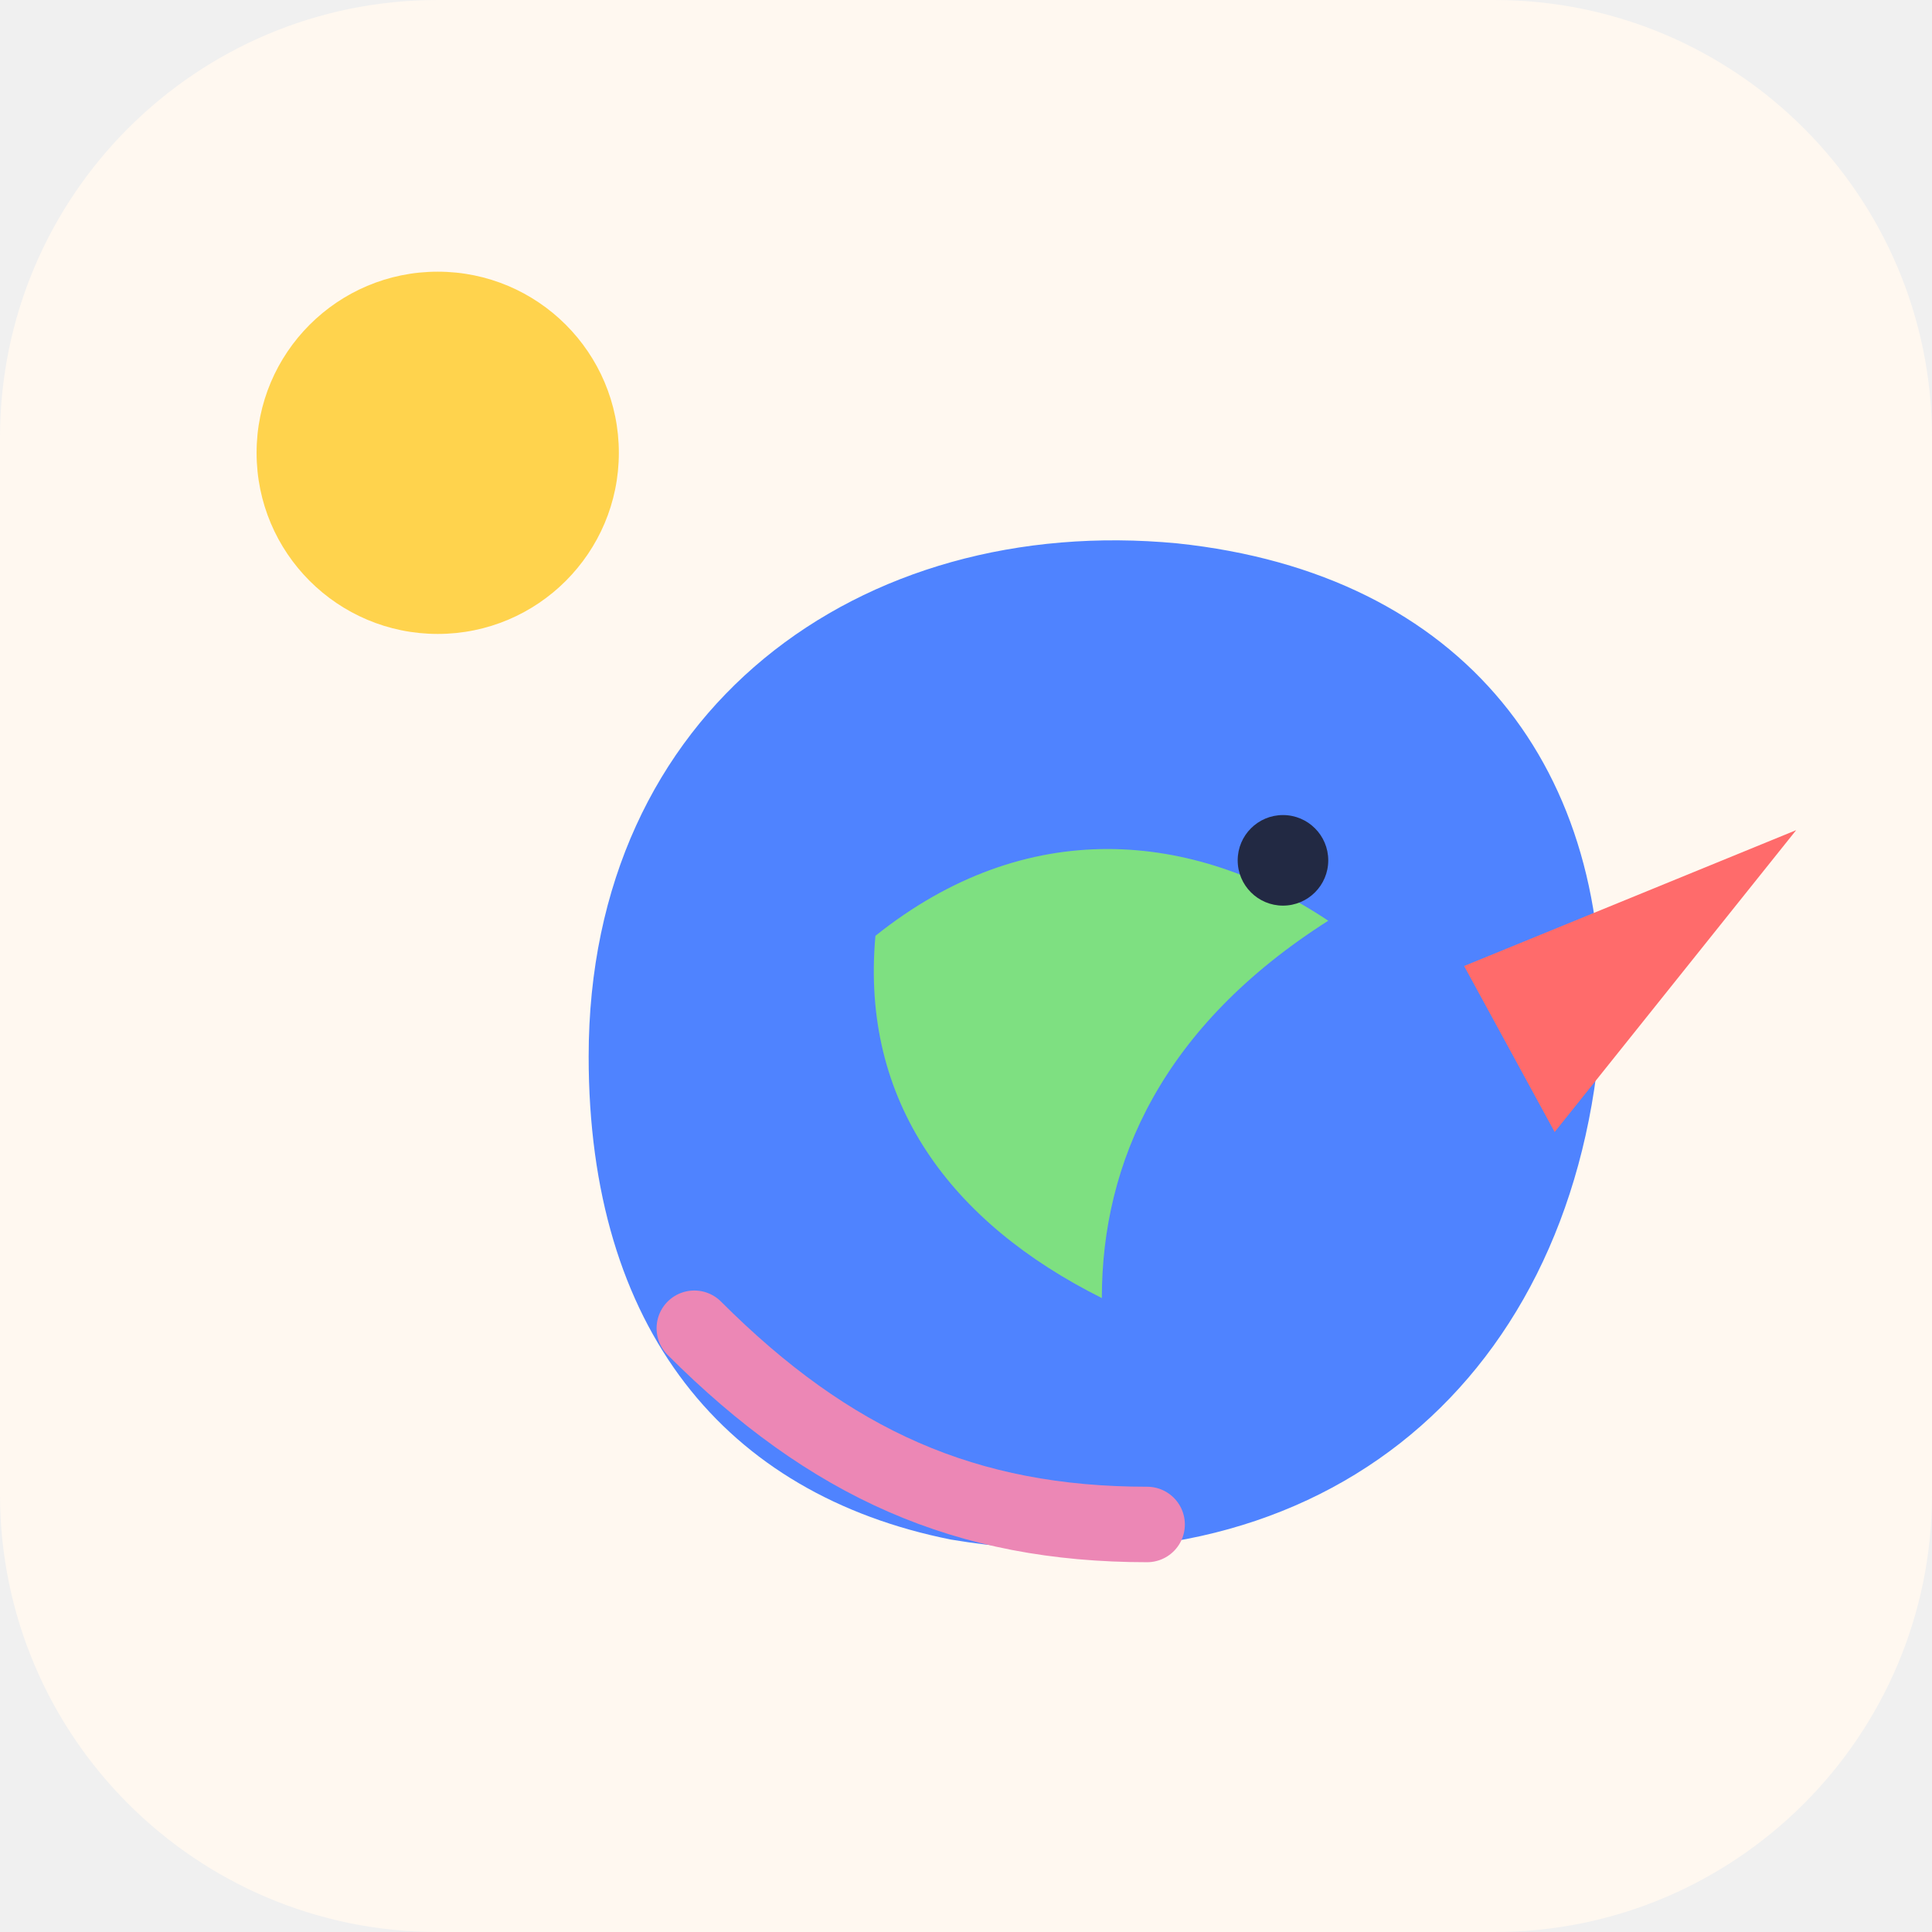
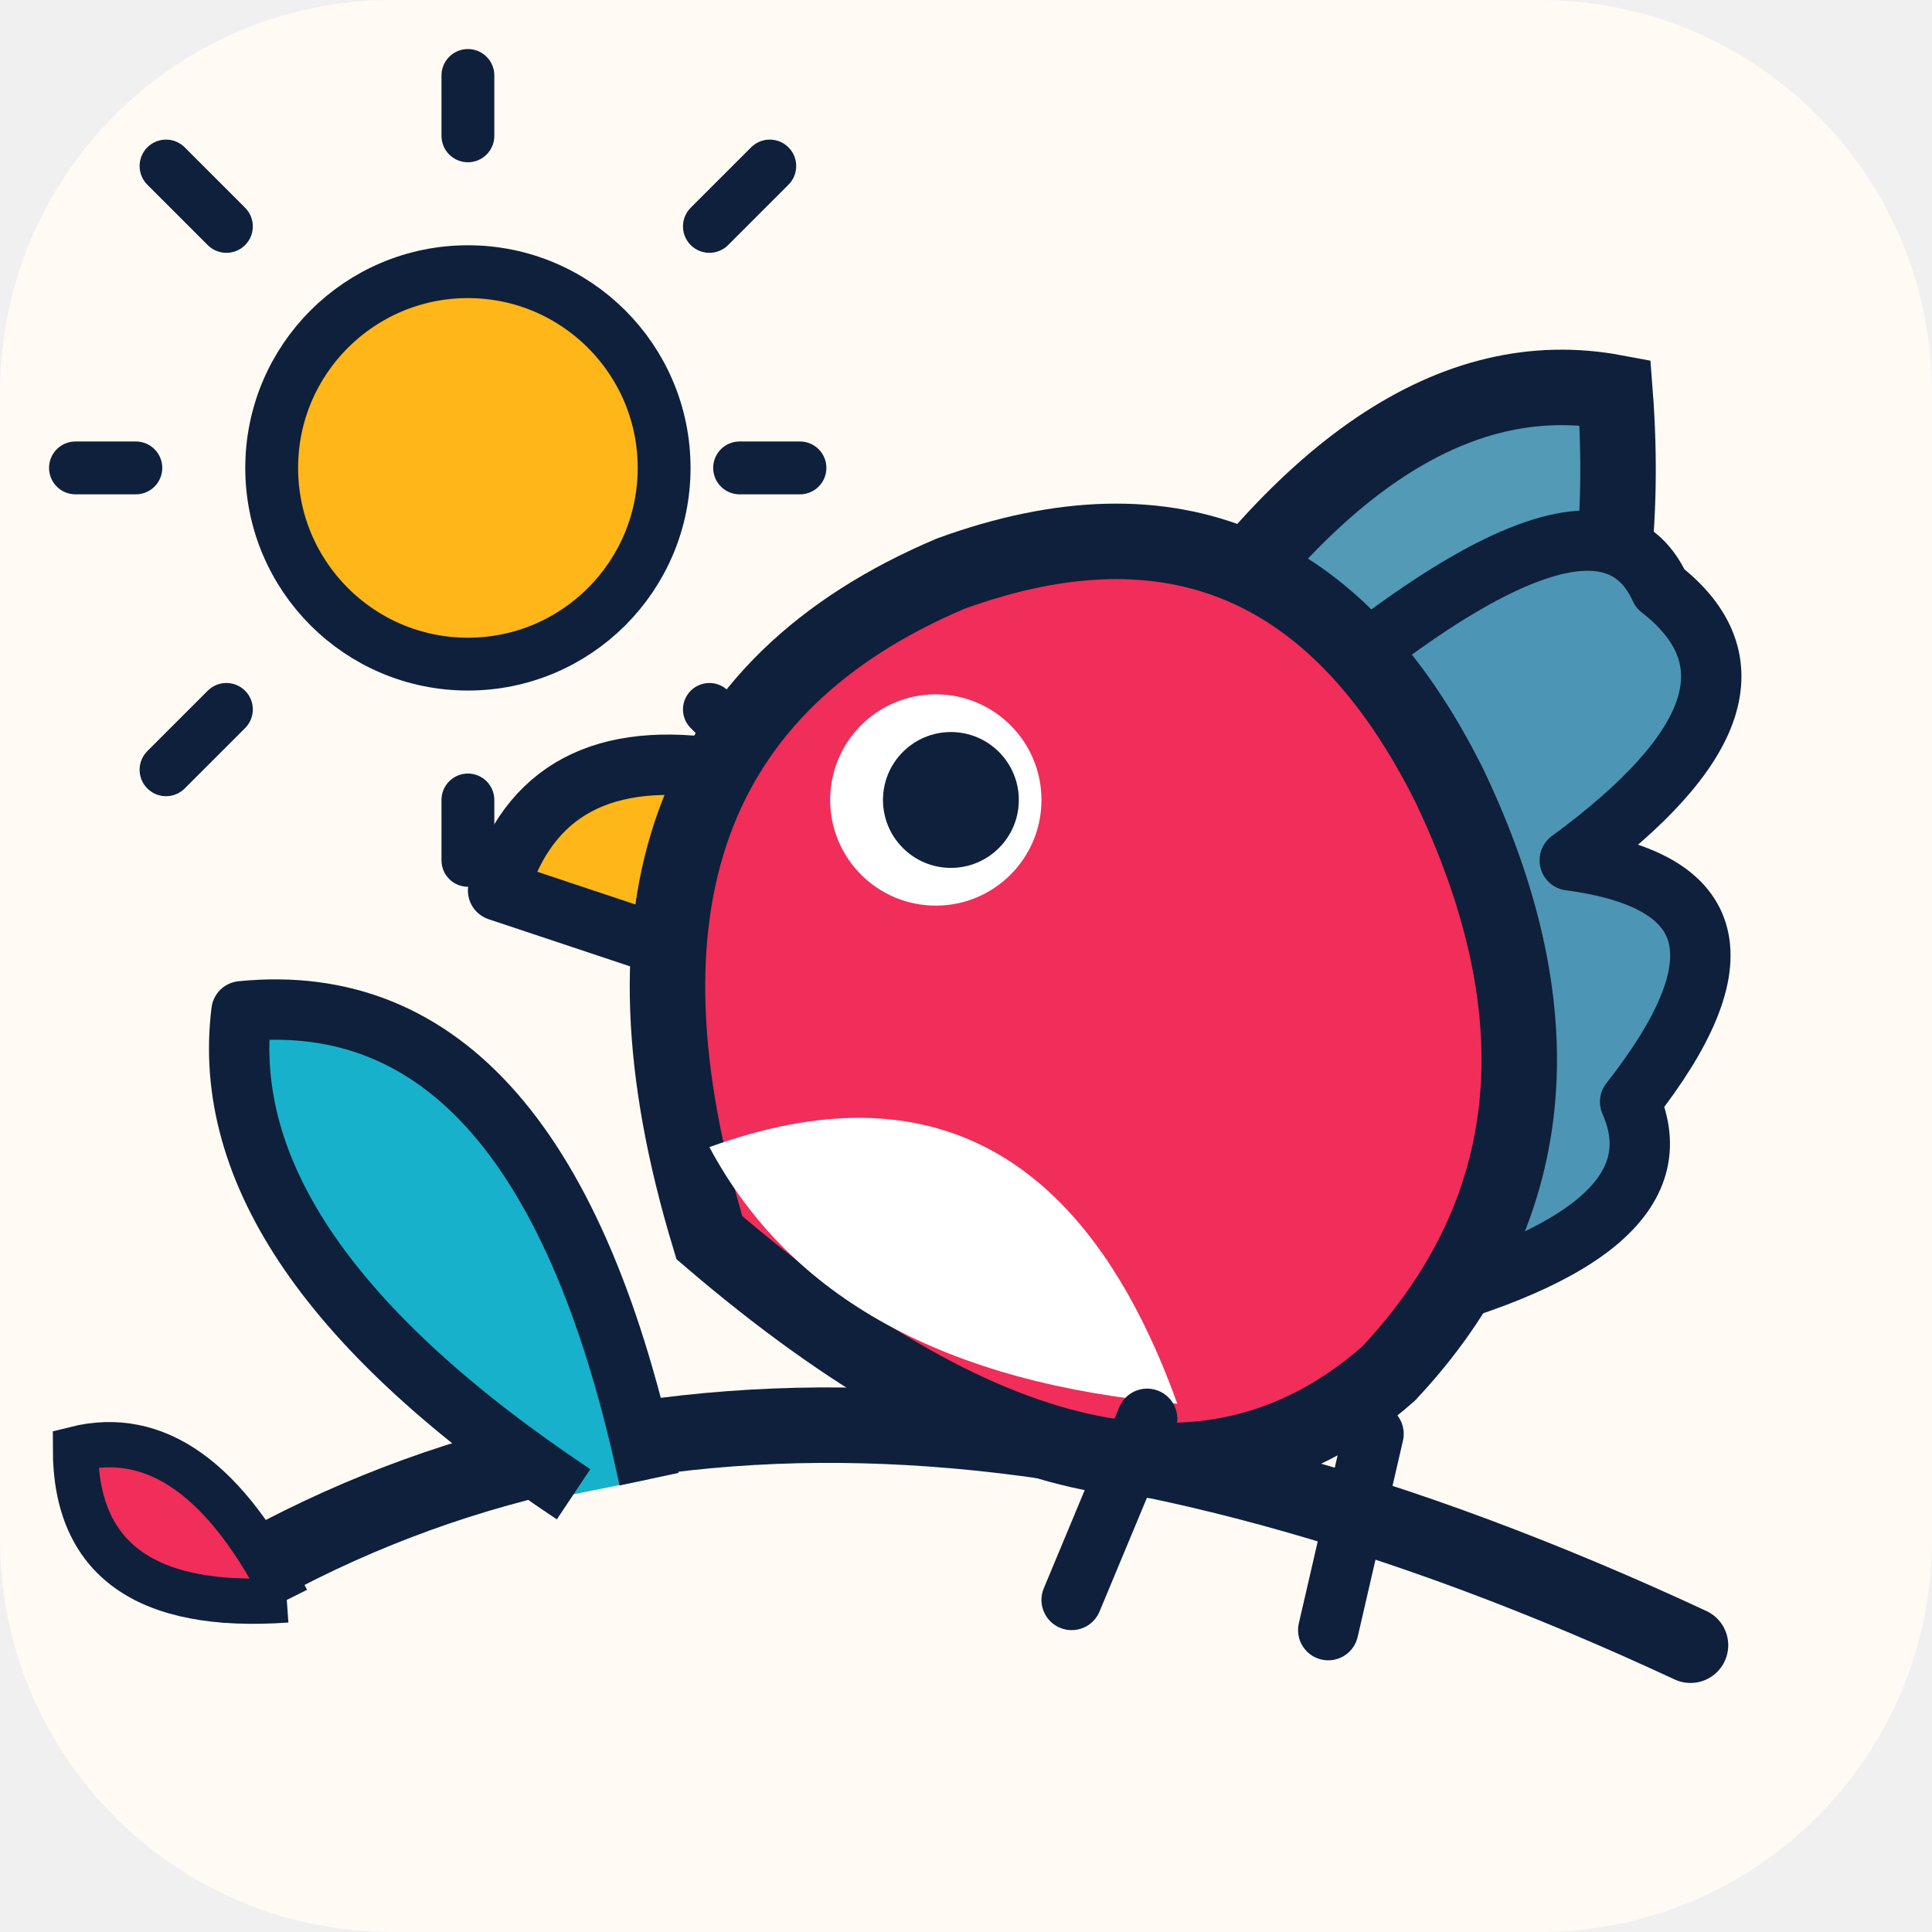
- <svg xmlns="http://www.w3.org/2000/svg" viewBox="0 0 128 128">
-   <rect width="128" height="128" rx="29" fill="#fff8f0" />
-   <circle cx="29" cy="30" r="12" fill="#ffd34d" />
-   <path d="M39 70C39 47 57 34 78 36c19 2 29 15 28 33-2 23-19 37-43 33C48 99 39 88 39 70Z" fill="#4f83ff" />
-   <path d="M58 62c10-8 21-7 30-1-11 7-15 16-15 25-10-5-16-13-15-24Z" fill="#7ee081" />
-   <path d="m97 64 22-9-16 20Z" fill="#ff6b6b" />
-   <circle cx="85" cy="57" r="3" fill="#222943" />
-   <path d="M46 88c9 9 18 13 30 13" fill="none" stroke="#ec87b5" stroke-width="5" stroke-linecap="round" />
+ <svg xmlns="http://www.w3.org/2000/svg" viewBox="0 0 128 128" role="img" aria-label="Early Bird bird and sun">
+   <rect width="128" height="128" rx="26" fill="#fffaf4" />
+   <g fill="none" stroke="#0e203b" stroke-width="3.5" stroke-linecap="round">
+     <circle cx="31" cy="31" r="13" fill="#ffb619" />
+     <path d="M31 9v-4M31 57v-4M9 31H5m48 0h-4M15 15l-4-4m40 40-4-4M47 15l4-4M15 47l-4 4" />
+   </g>
+   <path d="M15 105q39-23 97 4" stroke="#0e203b" stroke-width="5" stroke-linecap="round" fill="none" />
+   <path d="M38 99q-24-16-22-32 20-2 27 31" fill="#18b1cc" stroke="#0e203b" stroke-width="4" stroke-linejoin="round" />
+   <path d="M76 47q15-24 31-21 2 26-16 43" fill="#529ab5" stroke="#0e203b" stroke-width="5" />
+   <path d="M77 55q28-27 33-16 9 7-6 18 15 2 4 16 4 9-17 14L74 74Z" fill="#4d95b4" stroke="#0e203b" stroke-width="4" stroke-linejoin="round" />
+   <path d="M48 51q-12-2-15 8l15 5Z" fill="#ffb619" stroke="#0e203b" stroke-width="4" stroke-linejoin="round" />
+   <path d="M47 82q-10-33 16-44 22-8 33 14 11 23-4 39-17 15-45-9Z" fill="#f12d59" stroke="#0e203b" stroke-width="5" />
+   <path d="M47 76q22-8 31 17-23-2-31-17Z" fill="#fff" />
+   <circle cx="62" cy="53" r="7" fill="#fff" />
+   <circle cx="63" cy="53" r="4.5" fill="#0e203b" />
+   <path d="M76 94l-5 12m20-11-3 13" stroke="#0e203b" stroke-width="4" stroke-linecap="round" />
+   <path d="M19 106q-6-12-14-10 0 11 14 10" fill="#f12d59" stroke="#0e203b" stroke-width="3" />
</svg>
